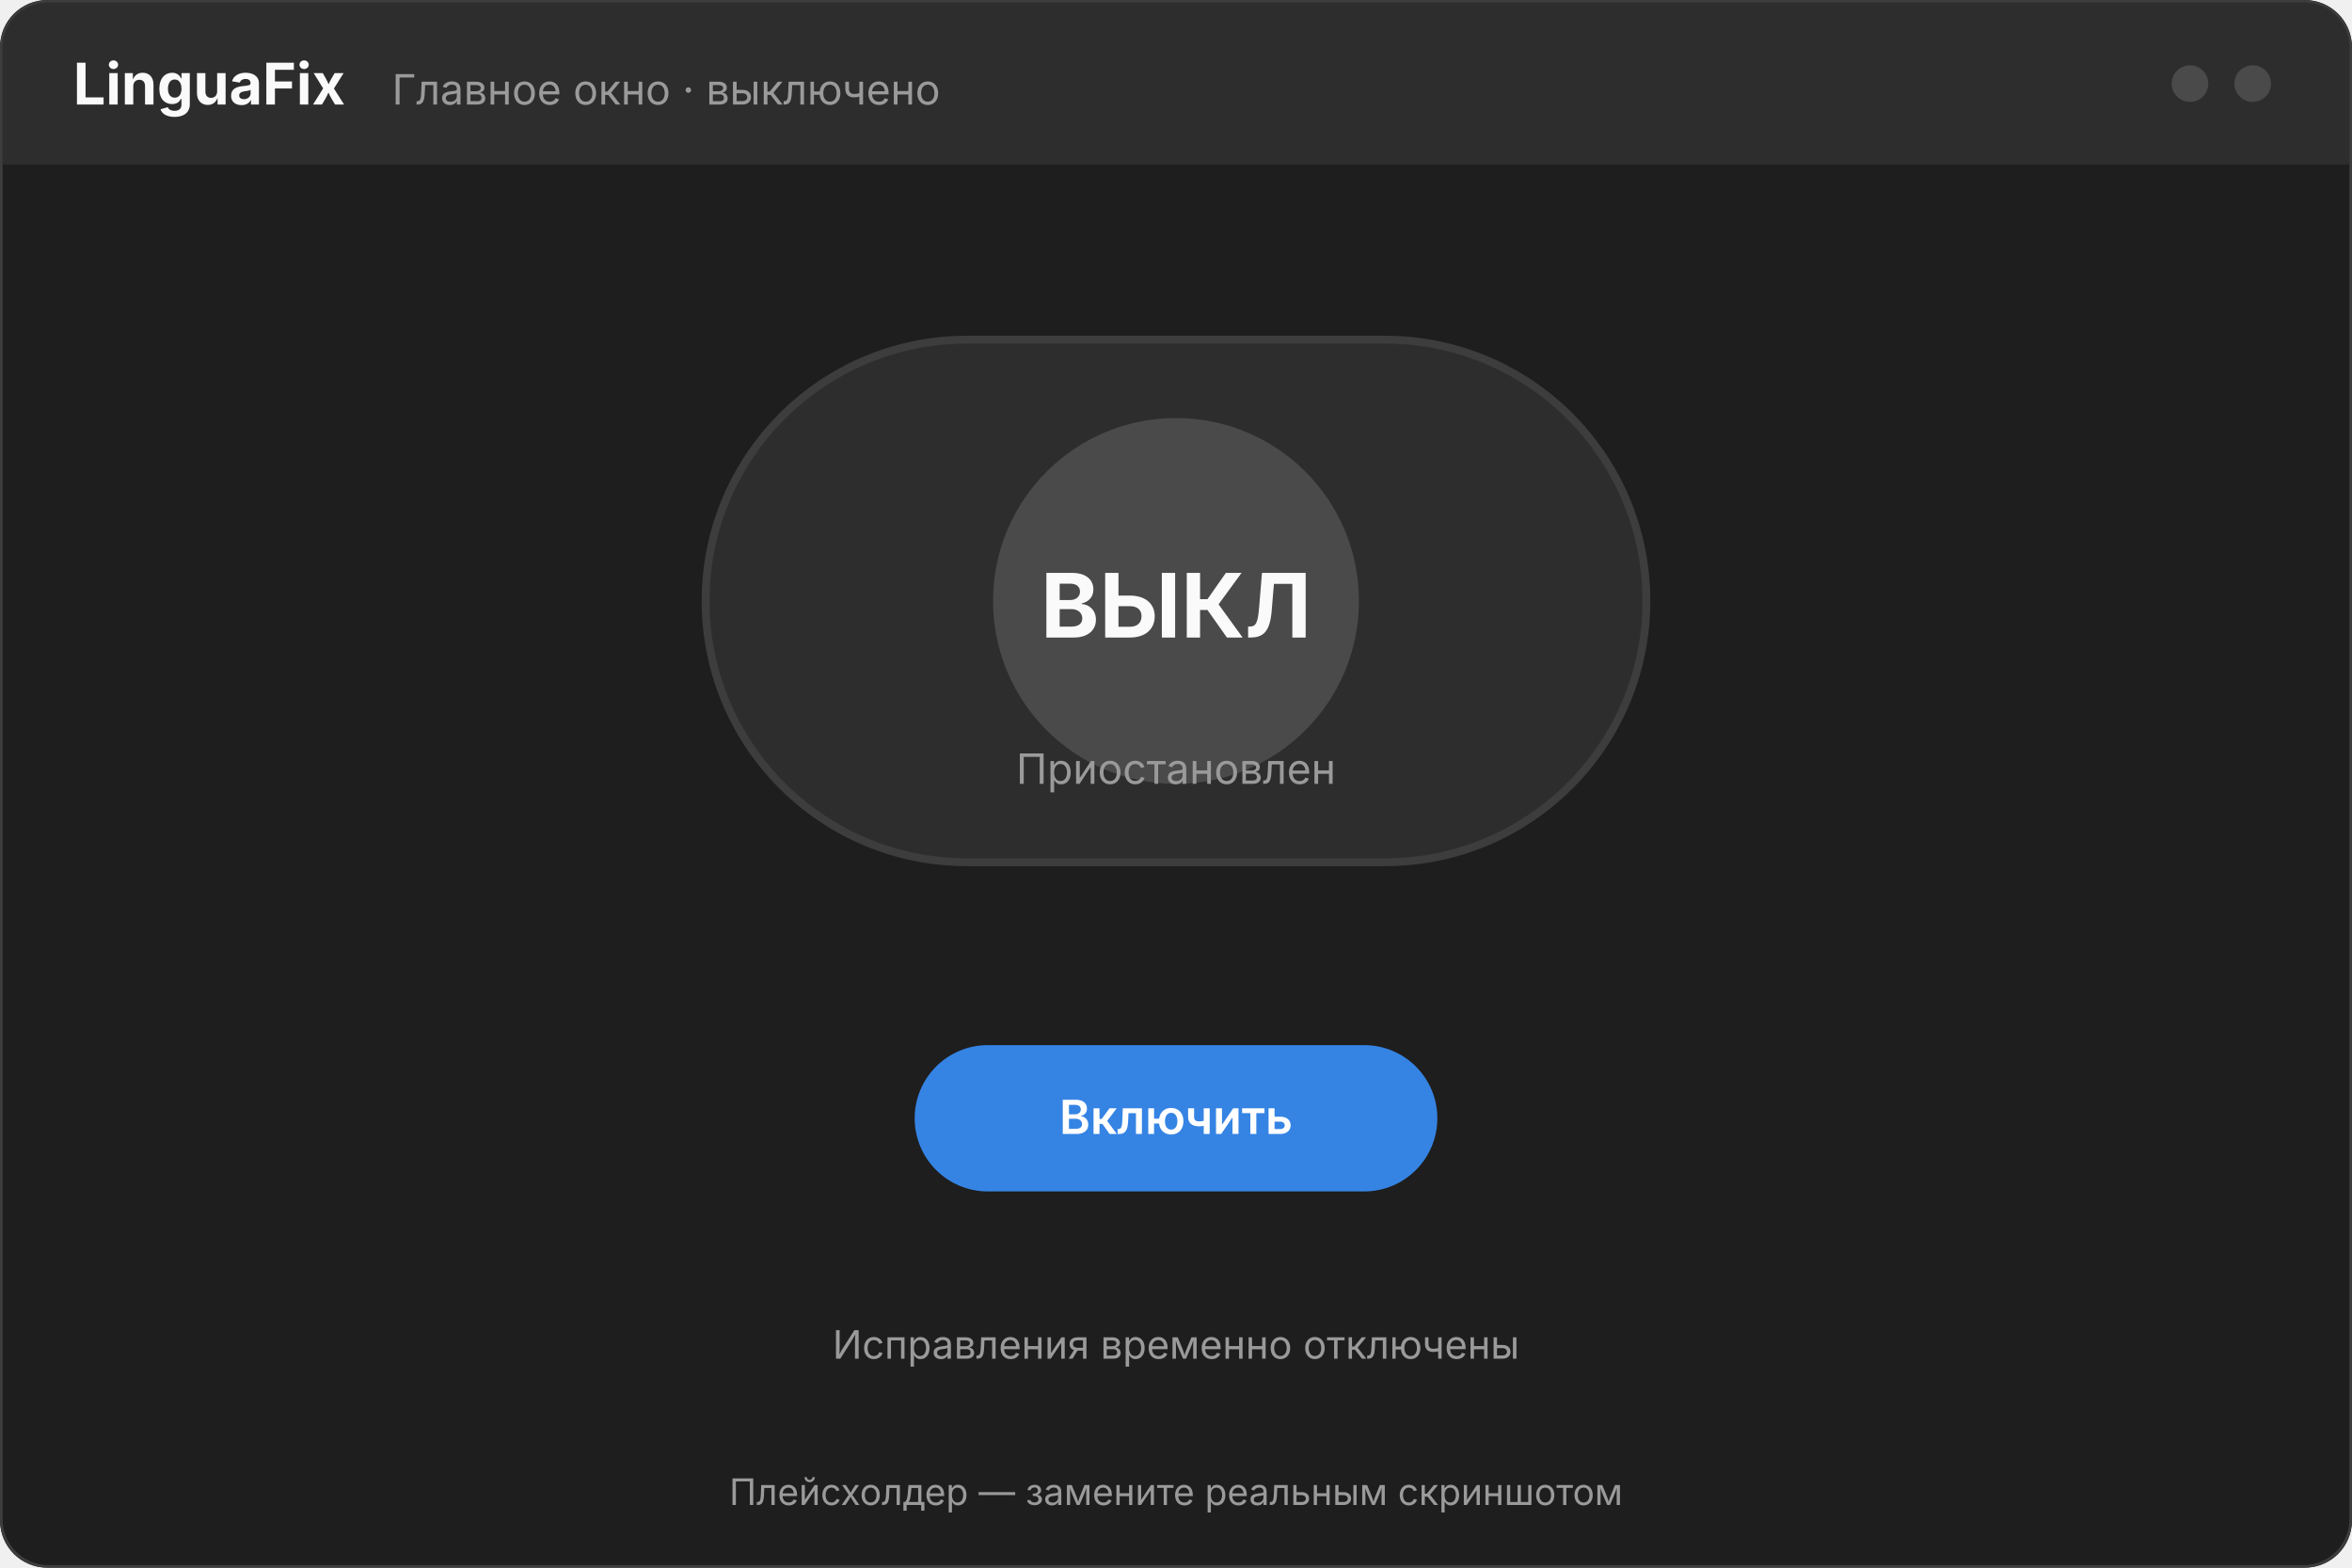
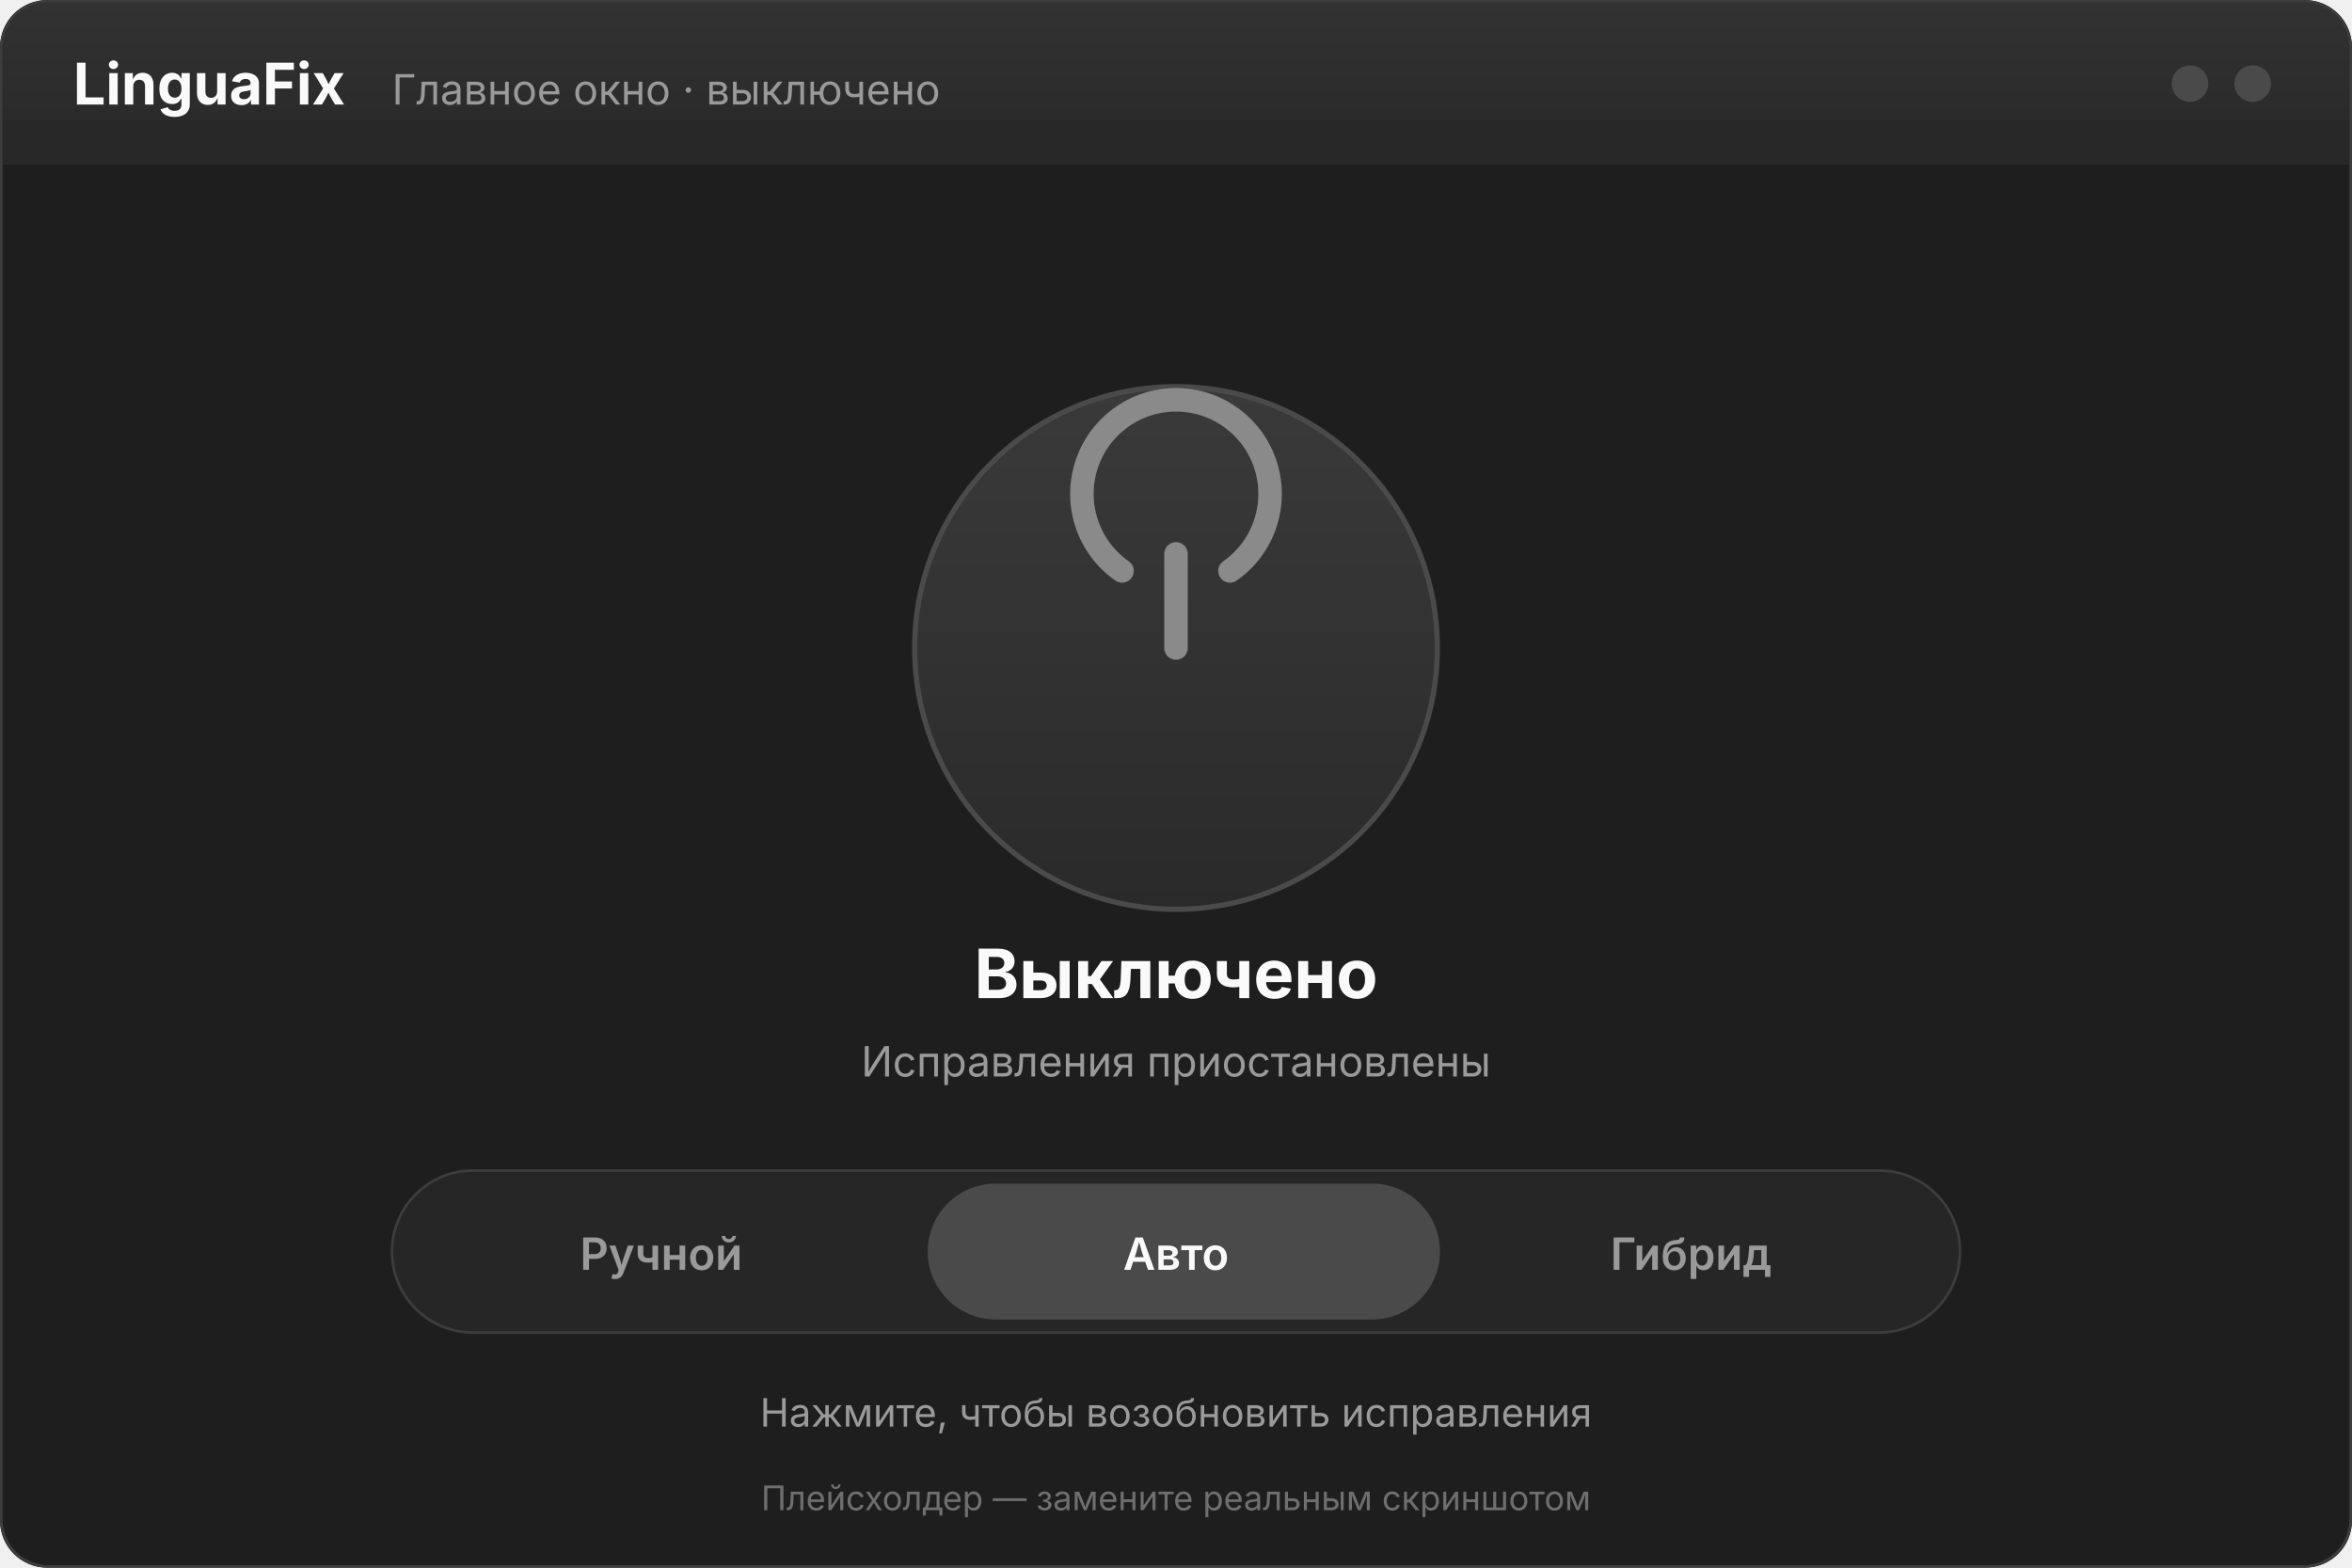
- <svg xmlns="http://www.w3.org/2000/svg" width="900" height="600" viewBox="0 0 900 600" role="img" aria-label="LinguaFix: Главное окно · выключено (плейсхолдер)">
+ <svg xmlns="http://www.w3.org/2000/svg" width="900" height="600" viewBox="0 0 900 600" role="img" aria-label="LinguaFix: главное окно, исправления приостановлены">
+   <defs>
+     <linearGradient id="btnOff" x1="0" y1="0" x2="0" y2="1">
+       <stop offset="0" stop-color="#3a3a3a" />
+       <stop offset="1" stop-color="#2a2a2a" />
+     </linearGradient>
+     <linearGradient id="headerOff" x1="0" y1="0" x2="0" y2="1">
+       <stop offset="0" stop-color="#323232" />
+       <stop offset="1" stop-color="#282828" />
+     </linearGradient>
+   </defs>
  <rect width="900" height="600" rx="18" fill="#1e1e1e" />
  <rect x="0.5" y="0.5" width="899" height="599" rx="18" fill="none" stroke="#3d3d3d" />
-   <rect x="1" y="1" width="898" height="62" rx="17" fill="#2d2d2d" />
-   <rect x="1" y="46" width="898" height="17" fill="#2d2d2d" />
+   <rect x="1" y="1" width="898" height="62" rx="17" fill="url(#headerOff)" />
+   <rect x="1" y="46" width="898" height="17" fill="#282828" />
  <text x="28" y="40" font-family="Inter, sans-serif" font-size="22" font-weight="700" fill="#fafafa">LinguaFix</text>
  <text x="150" y="40" font-family="Inter, sans-serif" font-size="16" fill="#9a9a9a">Главное окно · выключено</text>
  <circle cx="862" cy="32" r="7" fill="#4a4a4a" />
  <circle cx="838" cy="32" r="7" fill="#4a4a4a" />
-   <rect x="270" y="130" width="360" height="200" rx="100" fill="#2d2d2d" stroke="#3d3d3d" stroke-width="3" />
-   <circle cx="450" cy="230" r="70" fill="#4a4a4a" />
-   <text x="450" y="244" text-anchor="middle" font-family="Inter, sans-serif" font-size="34" font-weight="700" fill="#fafafa">ВЫКЛ</text>
-   <text x="450" y="300" text-anchor="middle" font-family="Inter, sans-serif" font-size="16" fill="#9a9a9a">Приостановлен</text>
-   <rect x="350" y="400" width="200" height="56" rx="28" fill="#3584e4" />
-   <text x="450" y="434" text-anchor="middle" font-family="Inter, sans-serif" font-size="18" font-weight="600" fill="#ffffff">Включить</text>
-   <text x="450" y="520" text-anchor="middle" font-family="Inter, sans-serif" font-size="15" fill="#9a9a9a">Исправления временно отключены</text>
-   <text x="450" y="576" text-anchor="middle" font-family="Inter, sans-serif" font-size="14" fill="#9a9a9a">Плейсхолдер — замените реальным скриншотом</text>
+   <circle cx="450" cy="248" r="100" fill="url(#btnOff)" />
+   <circle cx="450" cy="248" r="100" fill="none" stroke="#4a4a4a" stroke-width="2" />
+   <path d="M429.35 218.51 A36 36 0 1 1 470.65 218.51" fill="none" stroke="#8a8a8a" stroke-width="9" stroke-linecap="round" />
+   <line x1="450" y1="212" x2="450" y2="248" stroke="#8a8a8a" stroke-width="9" stroke-linecap="round" />
+   <text x="450" y="382" text-anchor="middle" font-family="Inter, sans-serif" font-size="26" font-weight="700" fill="#fafafa">Выключено</text>
+   <text x="450" y="412" text-anchor="middle" font-family="Inter, sans-serif" font-size="16" fill="#9a9a9a">Исправления приостановлены</text>
+   <rect x="150" y="448" width="600" height="62" rx="31" fill="#262626" stroke="#3d3d3d" />
+   <rect x="355" y="453" width="196" height="52" rx="26" fill="#4a4a4a" />
+   <text x="253" y="486" text-anchor="middle" font-family="Inter, sans-serif" font-size="17" font-weight="600" fill="#9a9a9a">Ручной</text>
+   <text x="450" y="486" text-anchor="middle" font-family="Inter, sans-serif" font-size="17" font-weight="600" fill="#fafafa">Авто</text>
+   <text x="647" y="486" text-anchor="middle" font-family="Inter, sans-serif" font-size="17" font-weight="600" fill="#9a9a9a">Гибрид</text>
+   <text x="450" y="546" text-anchor="middle" font-family="Inter, sans-serif" font-size="15" fill="#9a9a9a">Нажмите, чтобы возобновить исправления</text>
+   <text x="450" y="578" text-anchor="middle" font-family="Inter, sans-serif" font-size="13" fill="#6f6f6f">Плейсхолдер — замените реальным скриншотом</text>
</svg>
